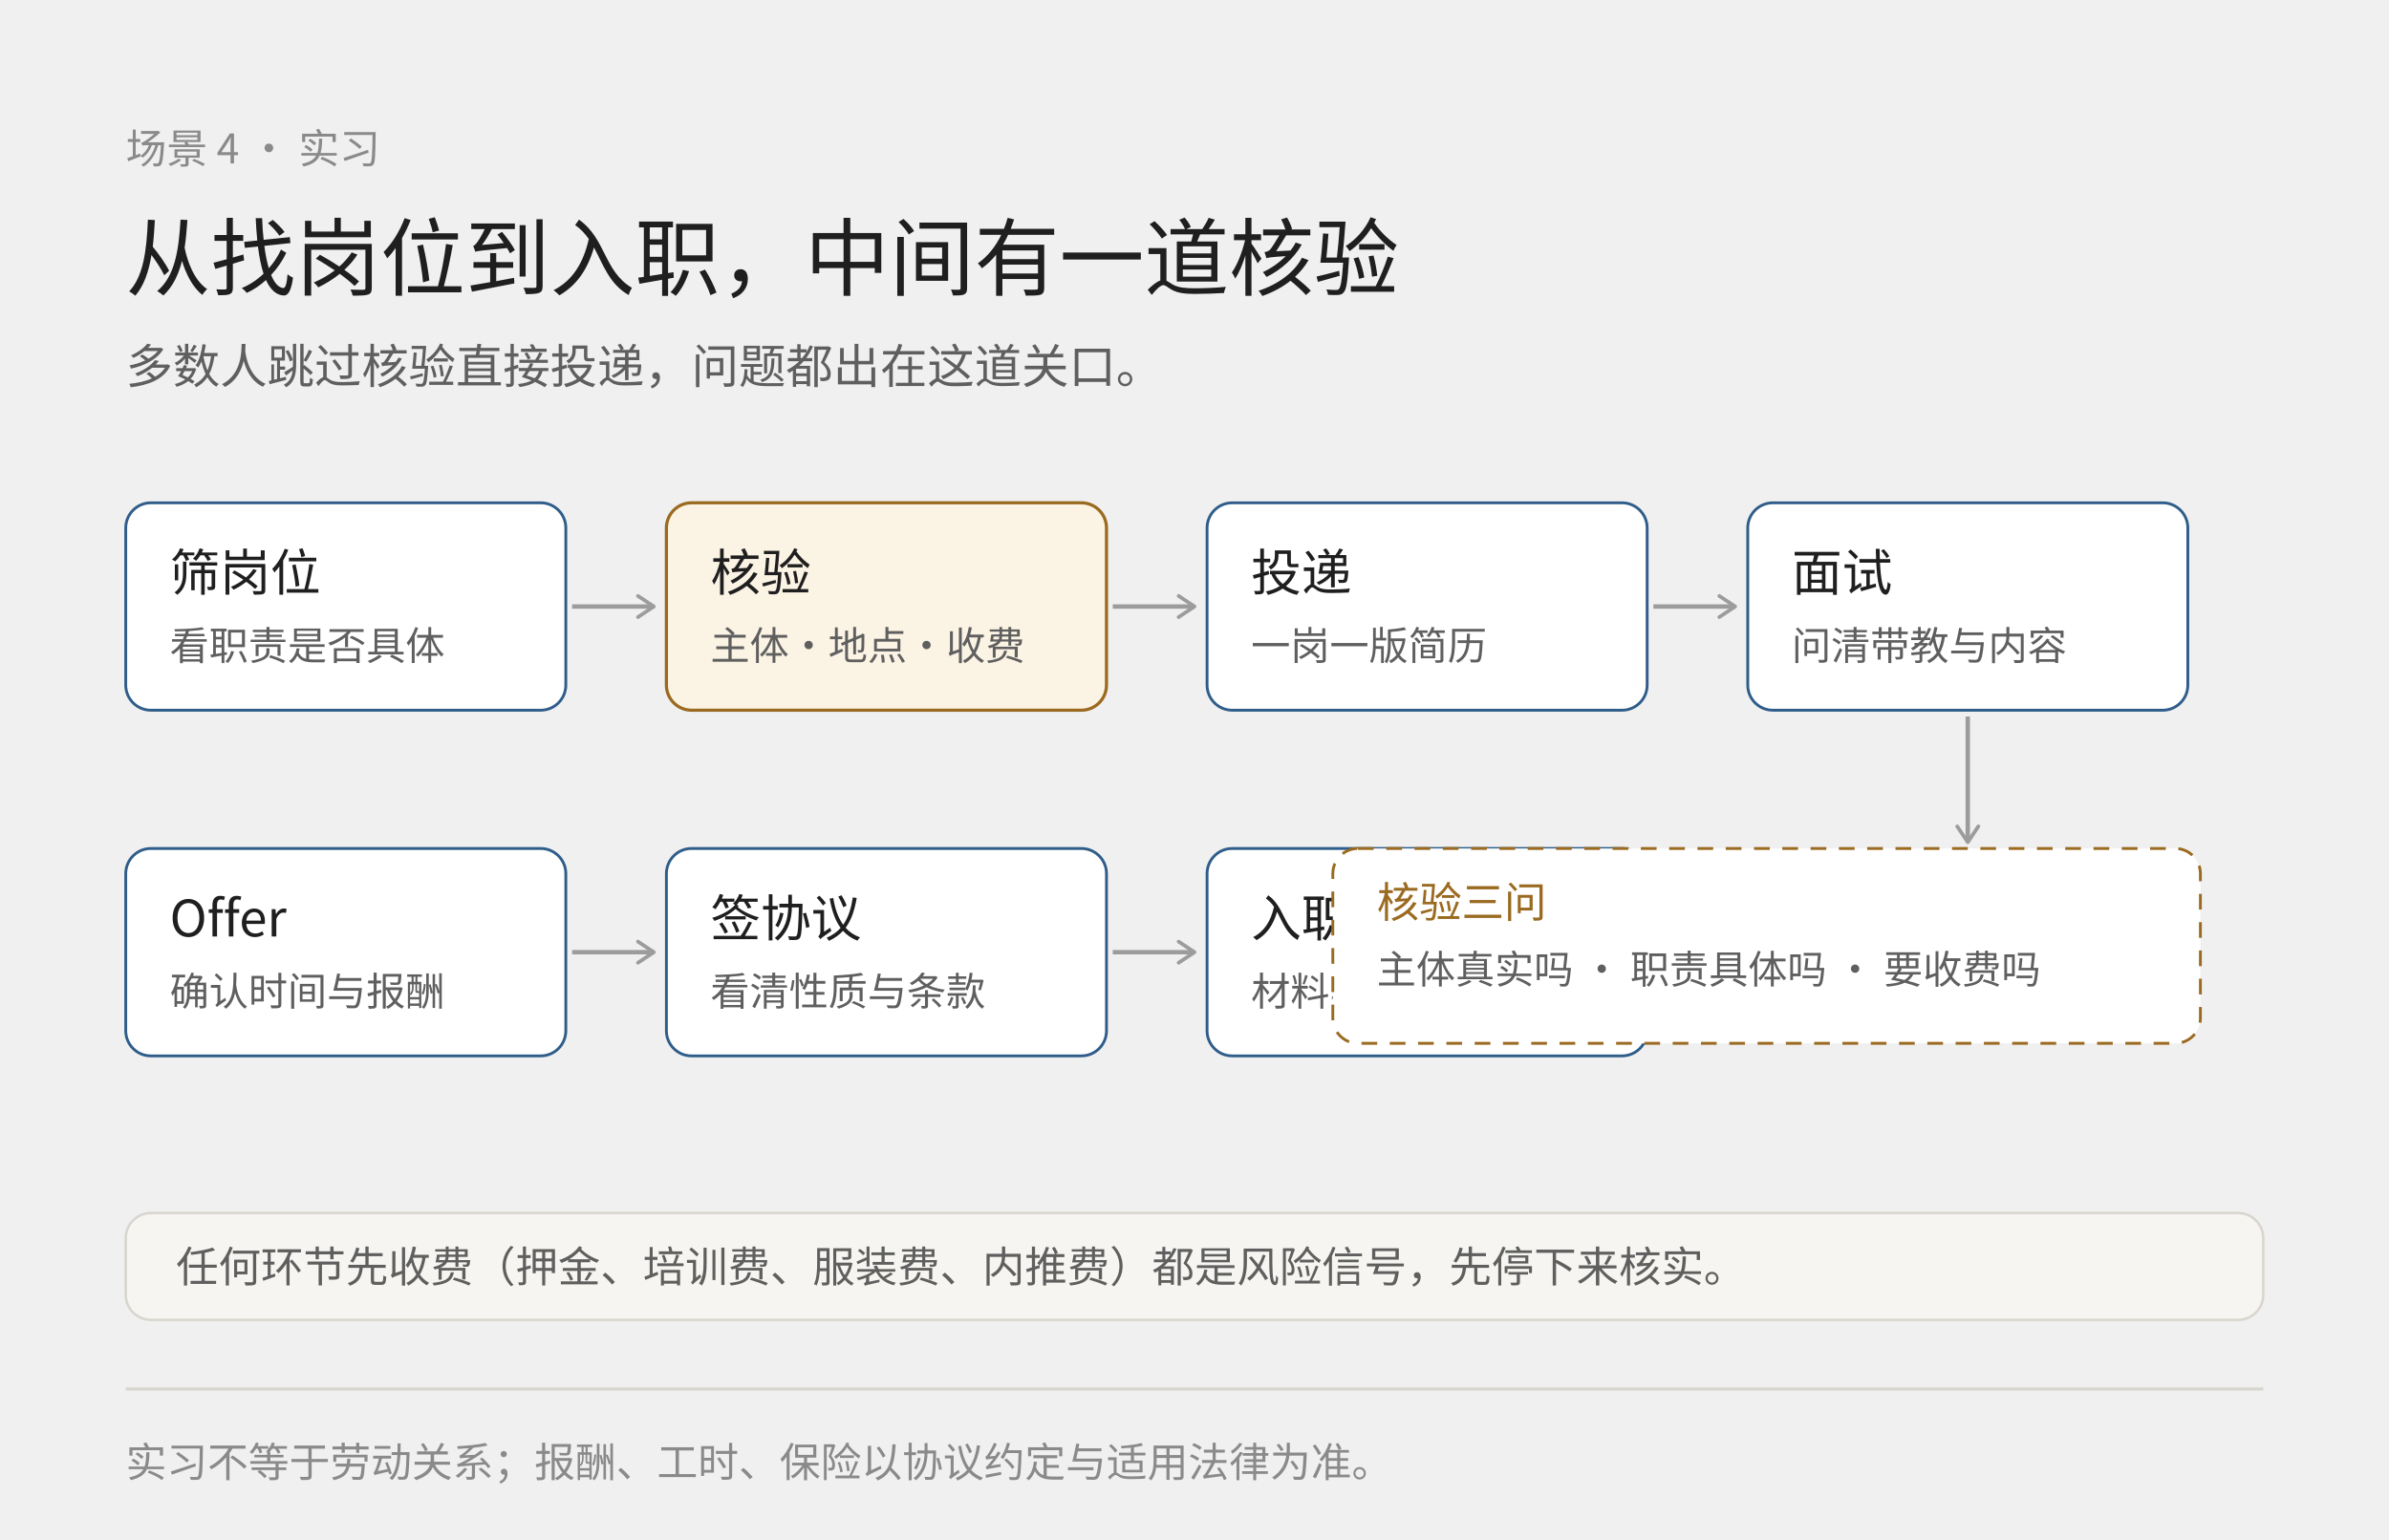
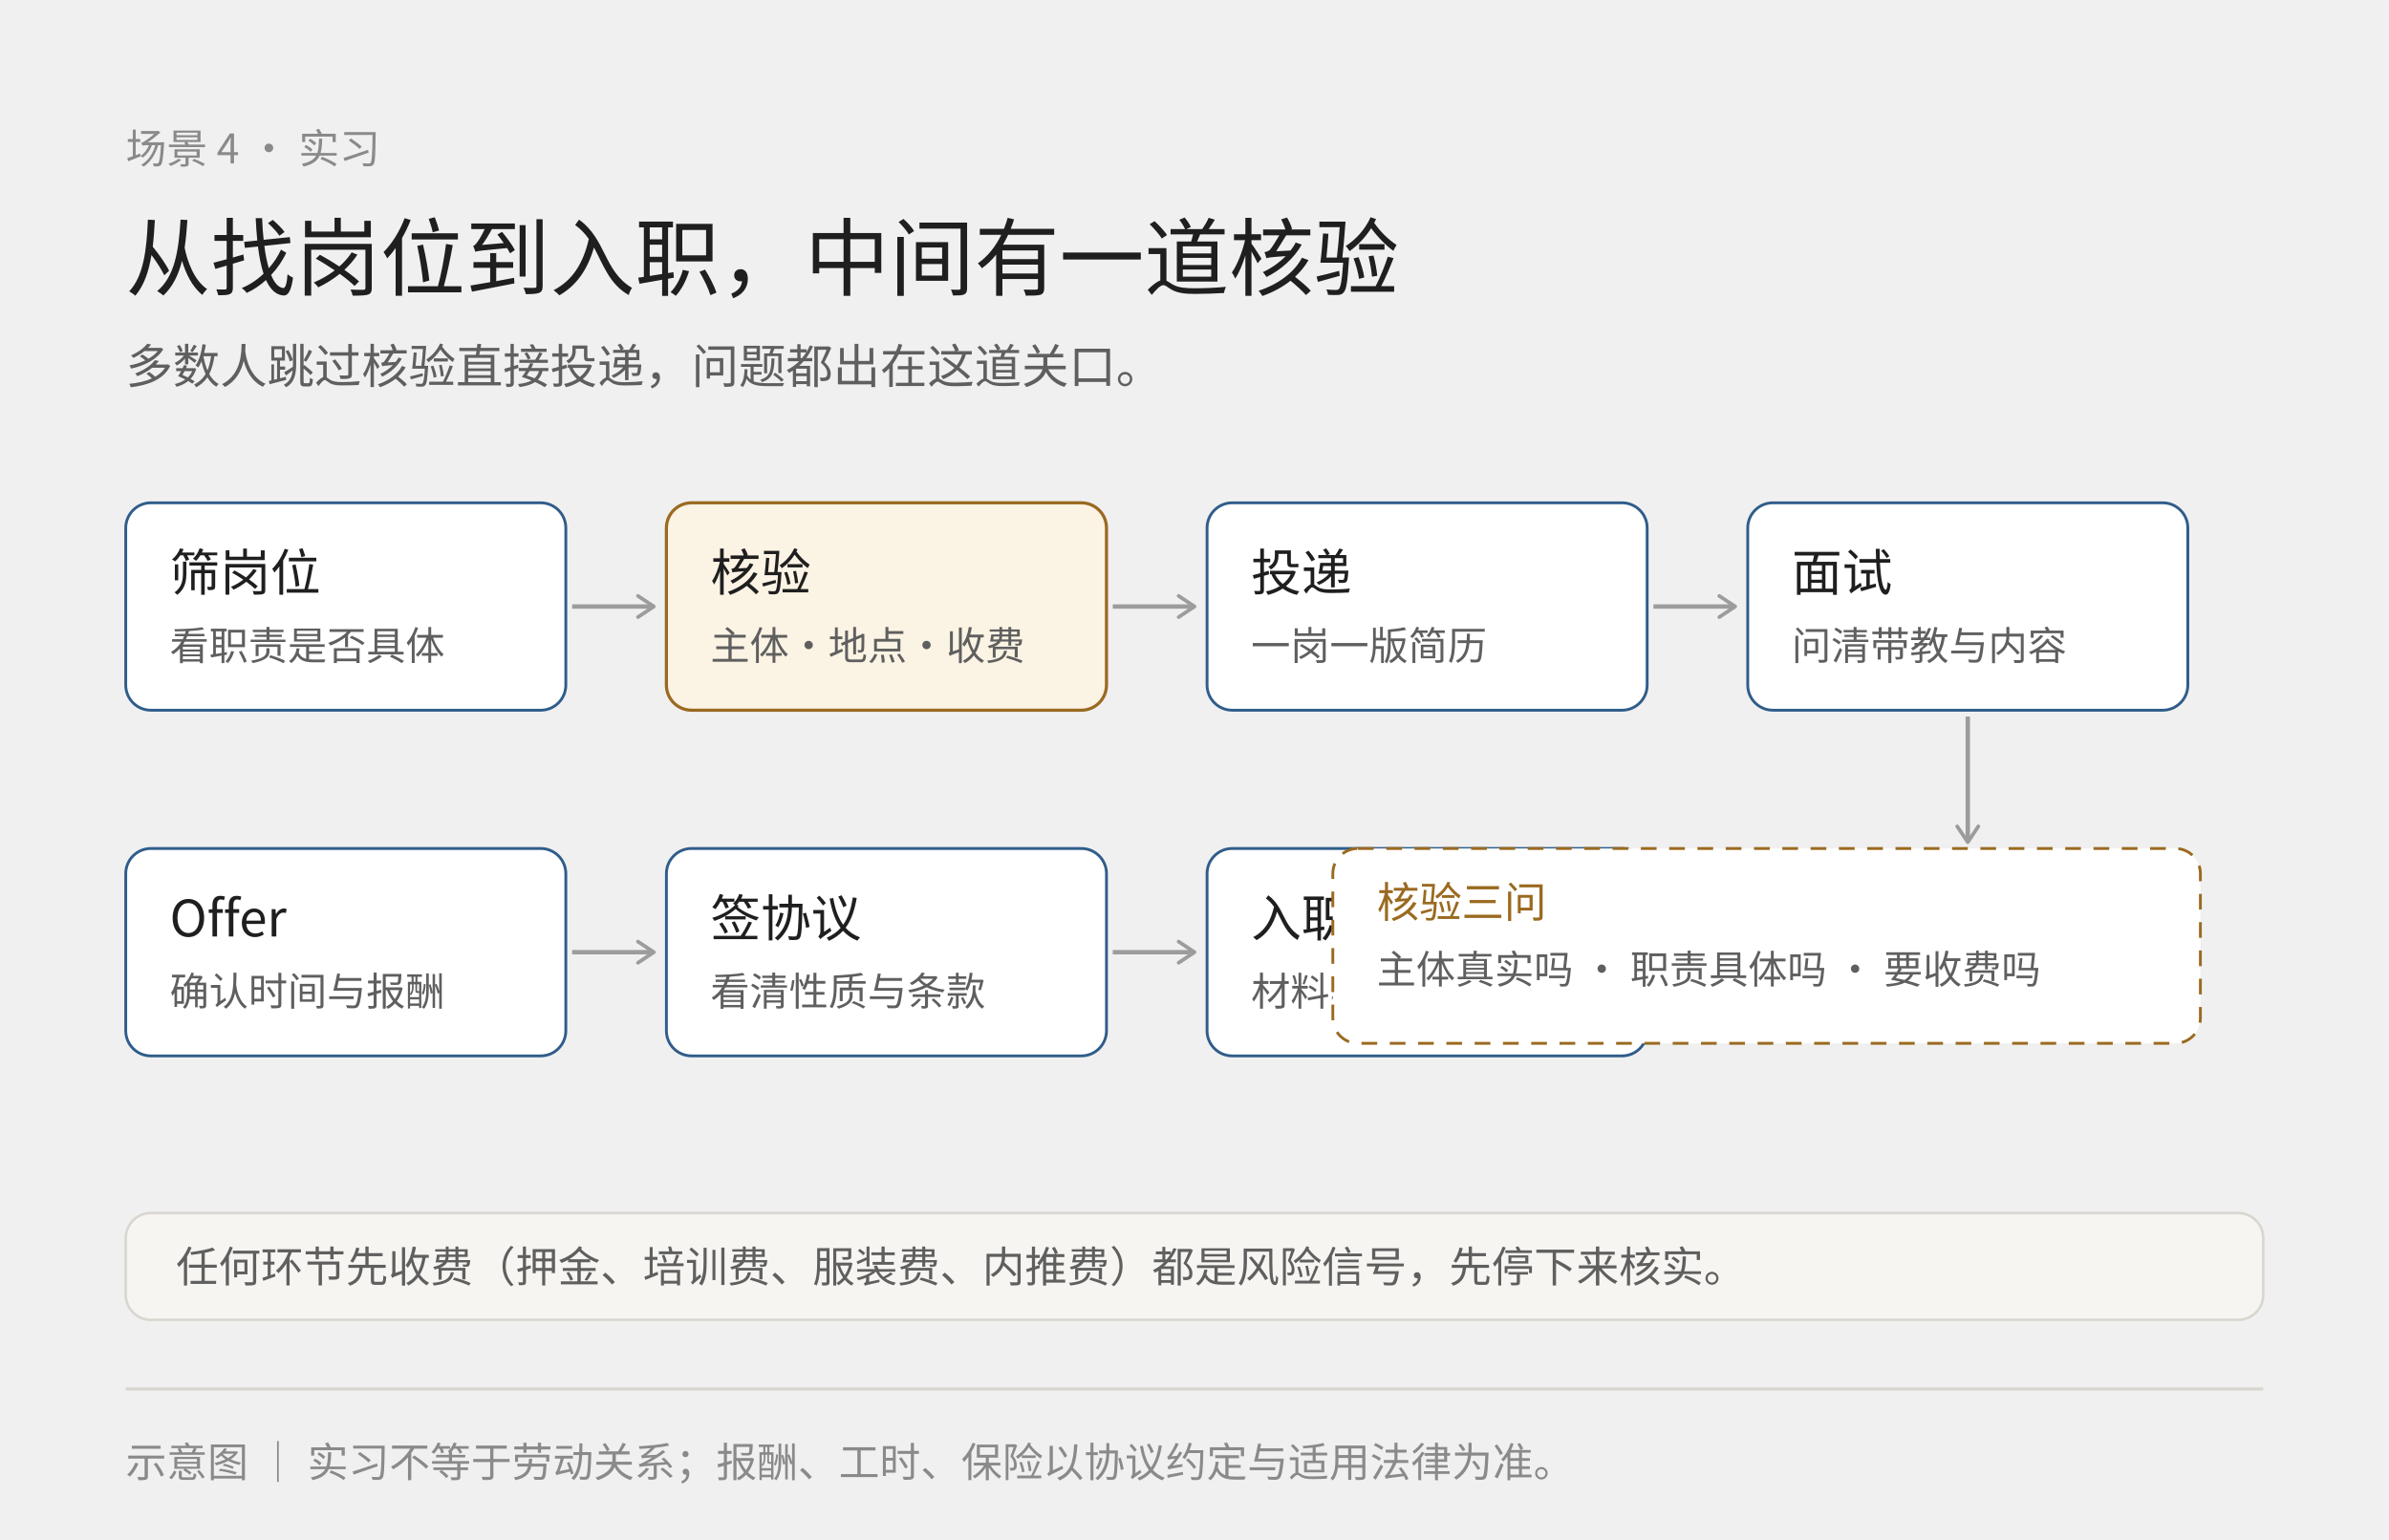
<svg xmlns="http://www.w3.org/2000/svg" viewBox="0 0 760 490" width="760" height="490" font-family="PingFang SC, Noto Sans CJK SC, Source Han Sans SC, Microsoft YaHei, sans-serif">
  <defs>
    <marker id="a" viewBox="0 0 10 10" refX="8" refY="5" markerWidth="6" markerHeight="6" orient="auto-start-reverse">
      <path d="M2 1L8 5L2 9" fill="none" stroke="#9c9c9c" stroke-width="1.4" stroke-linecap="round" stroke-linejoin="round" />
    </marker>
  </defs>
  <text x="40" y="52" font-size="13" fill="#8a8a8a" font-weight="400" text-anchor="start">场景 4 · 实习</text>
  <text x="40" y="92" font-size="27" fill="#1f1f1f" font-weight="500" text-anchor="start">从找岗位到入职，中间有一道核验</text>
  <text x="40" y="122" font-size="15" fill="#5f5f5f" font-weight="400" text-anchor="start">多数人跳过核验直接投递，问题都出在这道关口。</text>
  <rect x="40" y="160" width="140" height="66" rx="8" fill="#ffffff" stroke="#2f5d8a" stroke-width="0.9" />
  <text x="54" y="188" font-size="16" fill="#1f1f1f" font-weight="500" text-anchor="start">筛岗位</text>
  <text x="54" y="210" font-size="12.5" fill="#5f5f5f" font-weight="400" text-anchor="start">看职责是否具体</text>
  <path d="M182 193 L208 193" fill="none" stroke="#9c9c9c" stroke-width="1.4" marker-end="url(#a)" />
  <rect x="212" y="160" width="140" height="66" rx="8" fill="#fbf3e4" stroke="#9a6a20" stroke-width="1.0" />
  <text x="226" y="188" font-size="16" fill="#1f1f1f" font-weight="500" text-anchor="start">核验</text>
  <text x="226" y="210" font-size="12.5" fill="#5f5f5f" font-weight="400" text-anchor="start">主体·地点·收费</text>
  <path d="M354 193 L380 193" fill="none" stroke="#9c9c9c" stroke-width="1.4" marker-end="url(#a)" />
  <rect x="384" y="160" width="140" height="66" rx="8" fill="#ffffff" stroke="#2f5d8a" stroke-width="0.9" />
  <text x="398" y="188" font-size="16" fill="#1f1f1f" font-weight="500" text-anchor="start">投递</text>
  <text x="398" y="210" font-size="12.5" fill="#5f5f5f" font-weight="400" text-anchor="start">一岗一版简历</text>
  <path d="M526 193 L552 193" fill="none" stroke="#9c9c9c" stroke-width="1.4" marker-end="url(#a)" />
  <rect x="556" y="160" width="140" height="66" rx="8" fill="#ffffff" stroke="#2f5d8a" stroke-width="0.9" />
  <text x="570" y="188" font-size="16" fill="#1f1f1f" font-weight="500" text-anchor="start">面试</text>
  <text x="570" y="210" font-size="12.5" fill="#5f5f5f" font-weight="400" text-anchor="start">问清带教与内容</text>
  <path d="M626 228 L626 268" fill="none" stroke="#9c9c9c" stroke-width="1.4" marker-end="url(#a)" />
  <rect x="40" y="270" width="140" height="66" rx="8" fill="#ffffff" stroke="#2f5d8a" stroke-width="0.9" />
  <text x="54" y="298" font-size="16" fill="#1f1f1f" font-weight="500" text-anchor="start">Offer</text>
  <text x="54" y="320" font-size="12.5" fill="#5f5f5f" font-weight="400" text-anchor="start">确认时间与报酬</text>
  <path d="M182 303 L208 303" fill="none" stroke="#9c9c9c" stroke-width="1.4" marker-end="url(#a)" />
  <rect x="212" y="270" width="140" height="66" rx="8" fill="#ffffff" stroke="#2f5d8a" stroke-width="0.9" />
  <text x="226" y="298" font-size="16" fill="#1f1f1f" font-weight="500" text-anchor="start">签协议</text>
  <text x="226" y="320" font-size="12.5" fill="#5f5f5f" font-weight="400" text-anchor="start">看清性质与条款</text>
  <path d="M354 303 L380 303" fill="none" stroke="#9c9c9c" stroke-width="1.4" marker-end="url(#a)" />
  <rect x="384" y="270" width="140" height="66" rx="8" fill="#ffffff" stroke="#2f5d8a" stroke-width="0.9" />
  <text x="398" y="298" font-size="16" fill="#1f1f1f" font-weight="500" text-anchor="start">入职</text>
  <text x="398" y="320" font-size="12.5" fill="#5f5f5f" font-weight="400" text-anchor="start">材料与报到</text>
  <path d="M526 303 L552 303" fill="none" stroke="#9c9c9c" stroke-width="1.4" marker-end="url(#a)" />
  <rect x="424" y="270" width="276" height="62" rx="8" fill="#ffffff" stroke="#9a6a20" stroke-width="0.9" stroke-dasharray="5 4" />
  <text x="438" y="292" font-size="13.5" fill="#9a6a20" font-weight="500" text-anchor="start">核验三问</text>
  <text x="438" y="313" font-size="12.5" fill="#5f5f5f" font-weight="400" text-anchor="start">主体真实吗 · 职责具体吗 · 要收费吗</text>
  <rect x="40" y="386" width="680" height="34" rx="8" fill="#f6f5f1" stroke="#d9d6cf" stroke-width="0.8" />
  <text x="56" y="408" font-size="13.5" fill="#5f5f5f" font-weight="400" text-anchor="start">任何环节先收费（押金、培训费、服装费、内推费）都是风险信号，先停下来核实。</text>
  <line x1="40" y1="442" x2="720" y2="442" stroke="#d9d6cf" stroke-width="1" />
-   <text x="40" y="470" font-size="13" fill="#8a8a8a" font-weight="400" text-anchor="start">实习不等于劳动关系；报酬、工时、保险以协议约定与适用法律为准。</text>
+   <text x="40" y="470" font-size="13" fill="#8a8a8a" font-weight="400" text-anchor="start">示意图 ｜ 实习不等于劳动关系；报酬、工时、保险以协议约定与适用法律为准。</text>
</svg>
